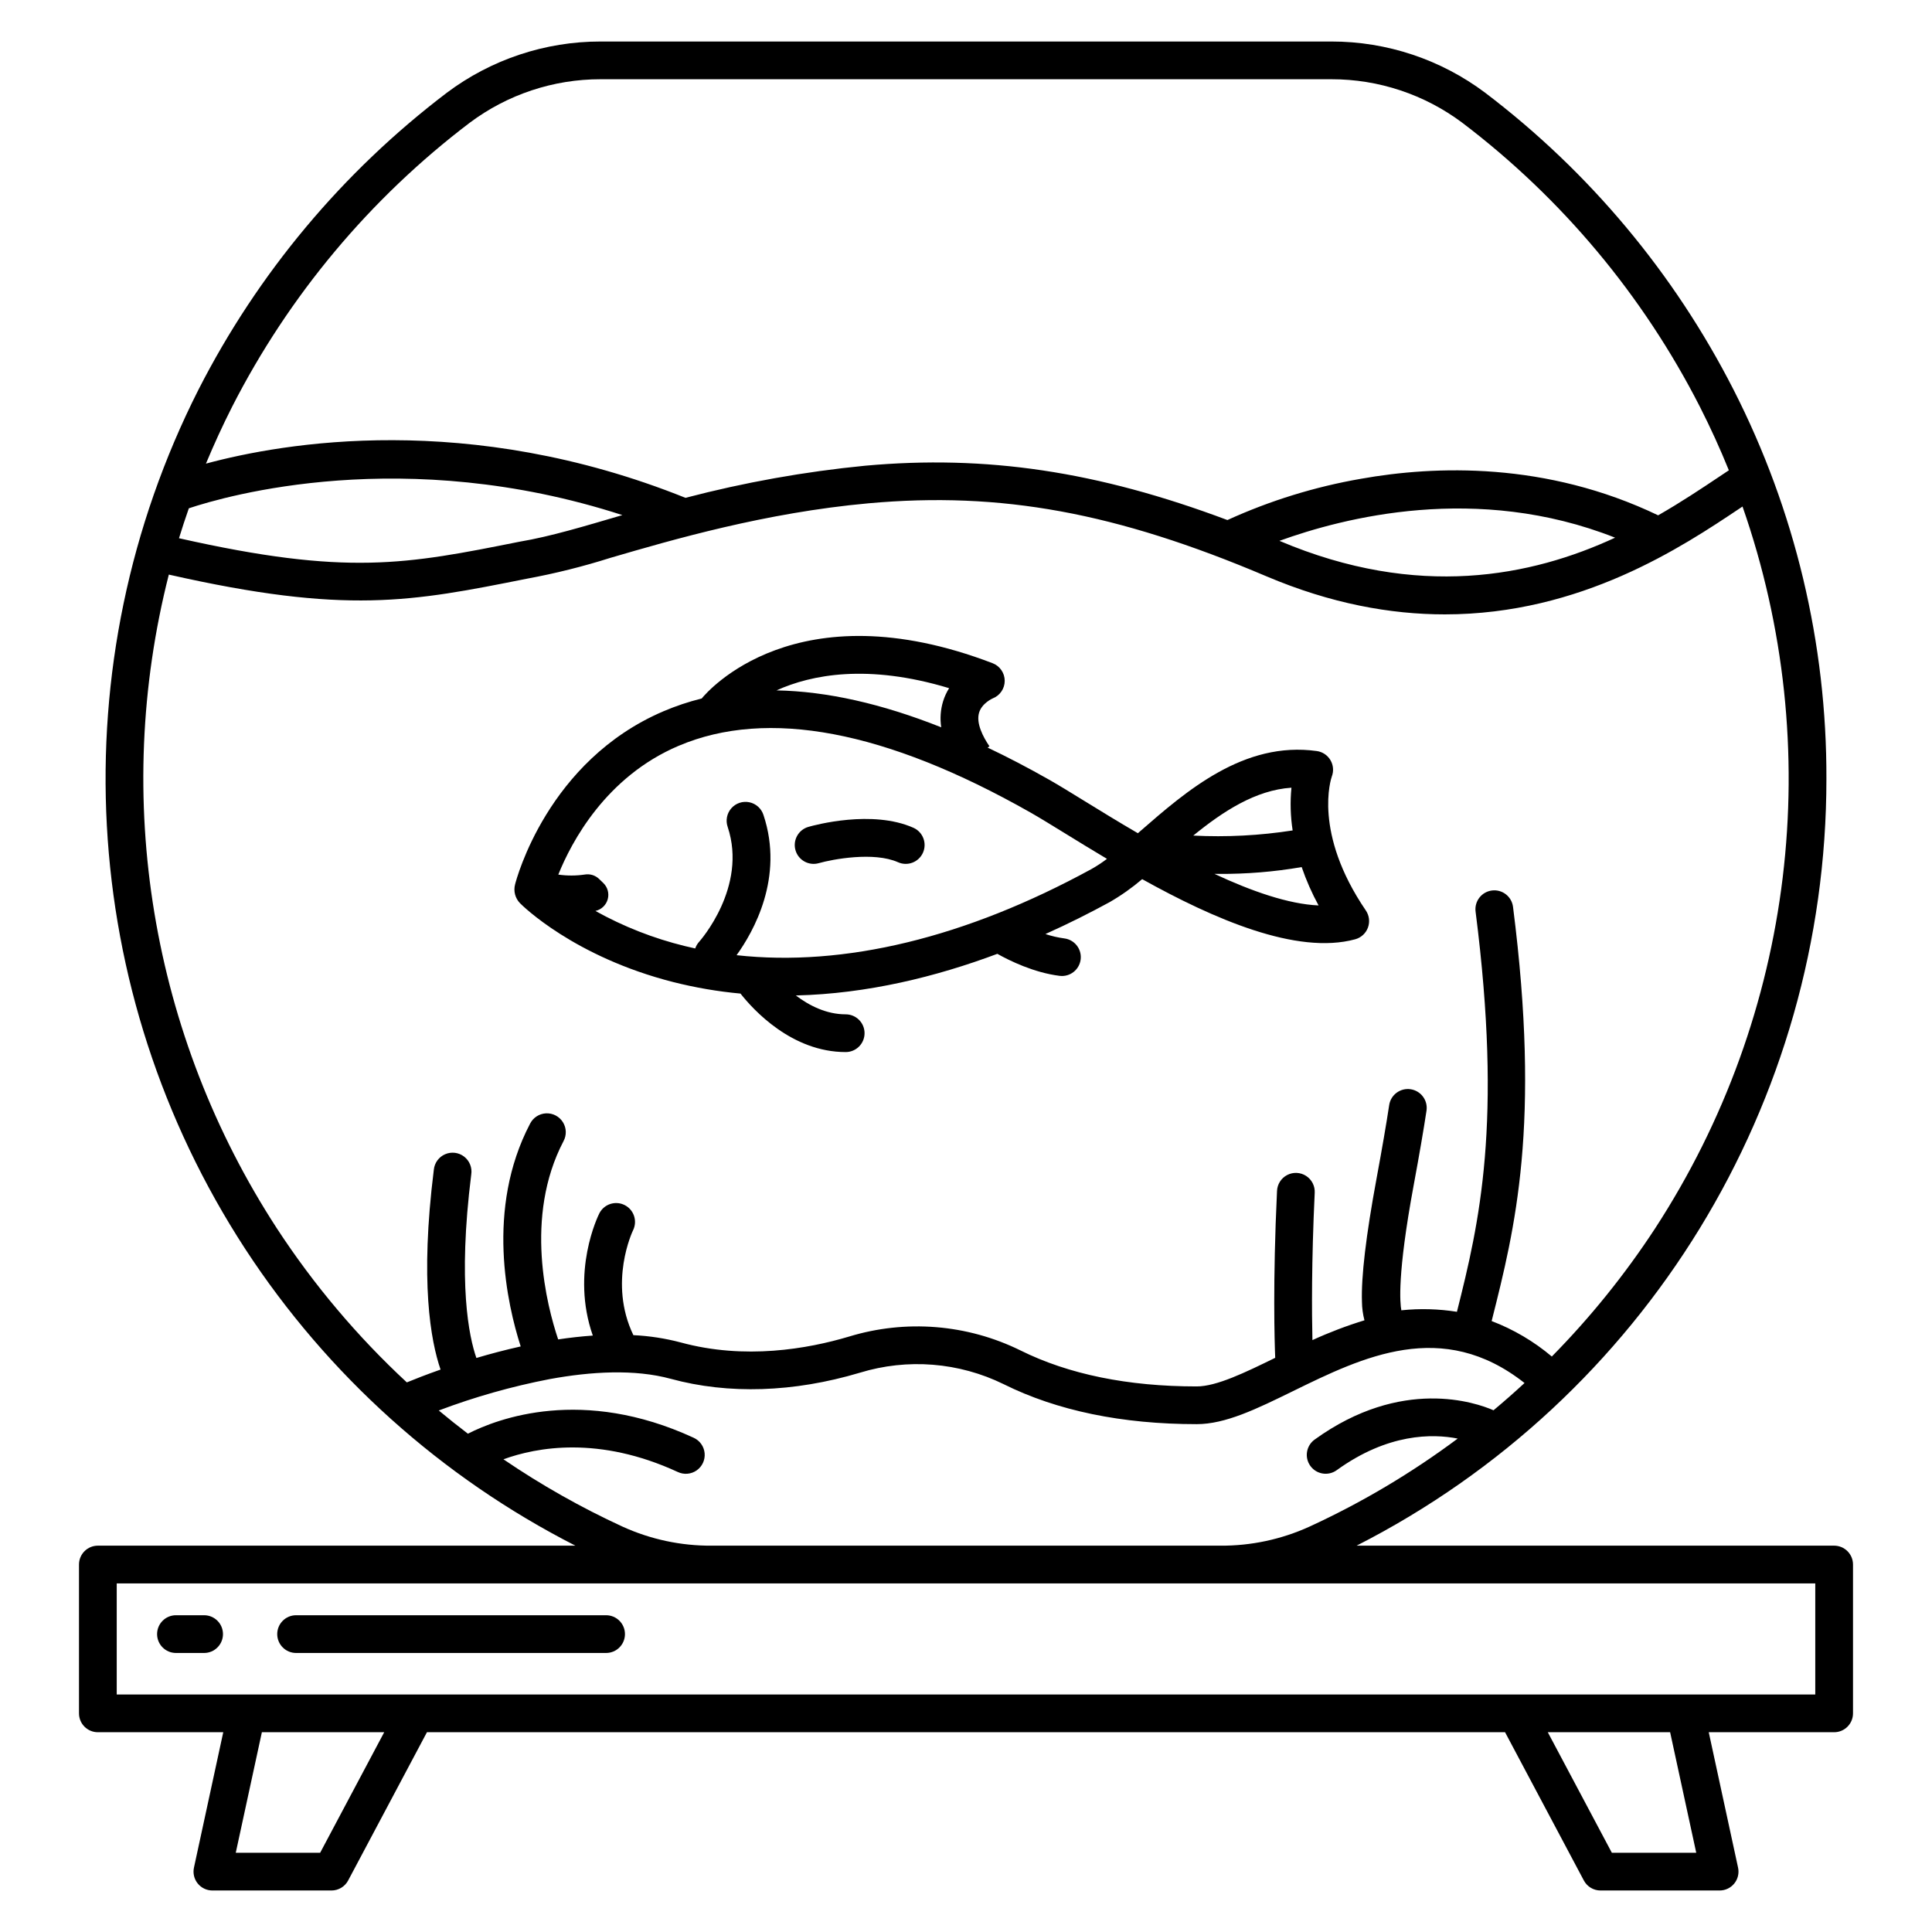
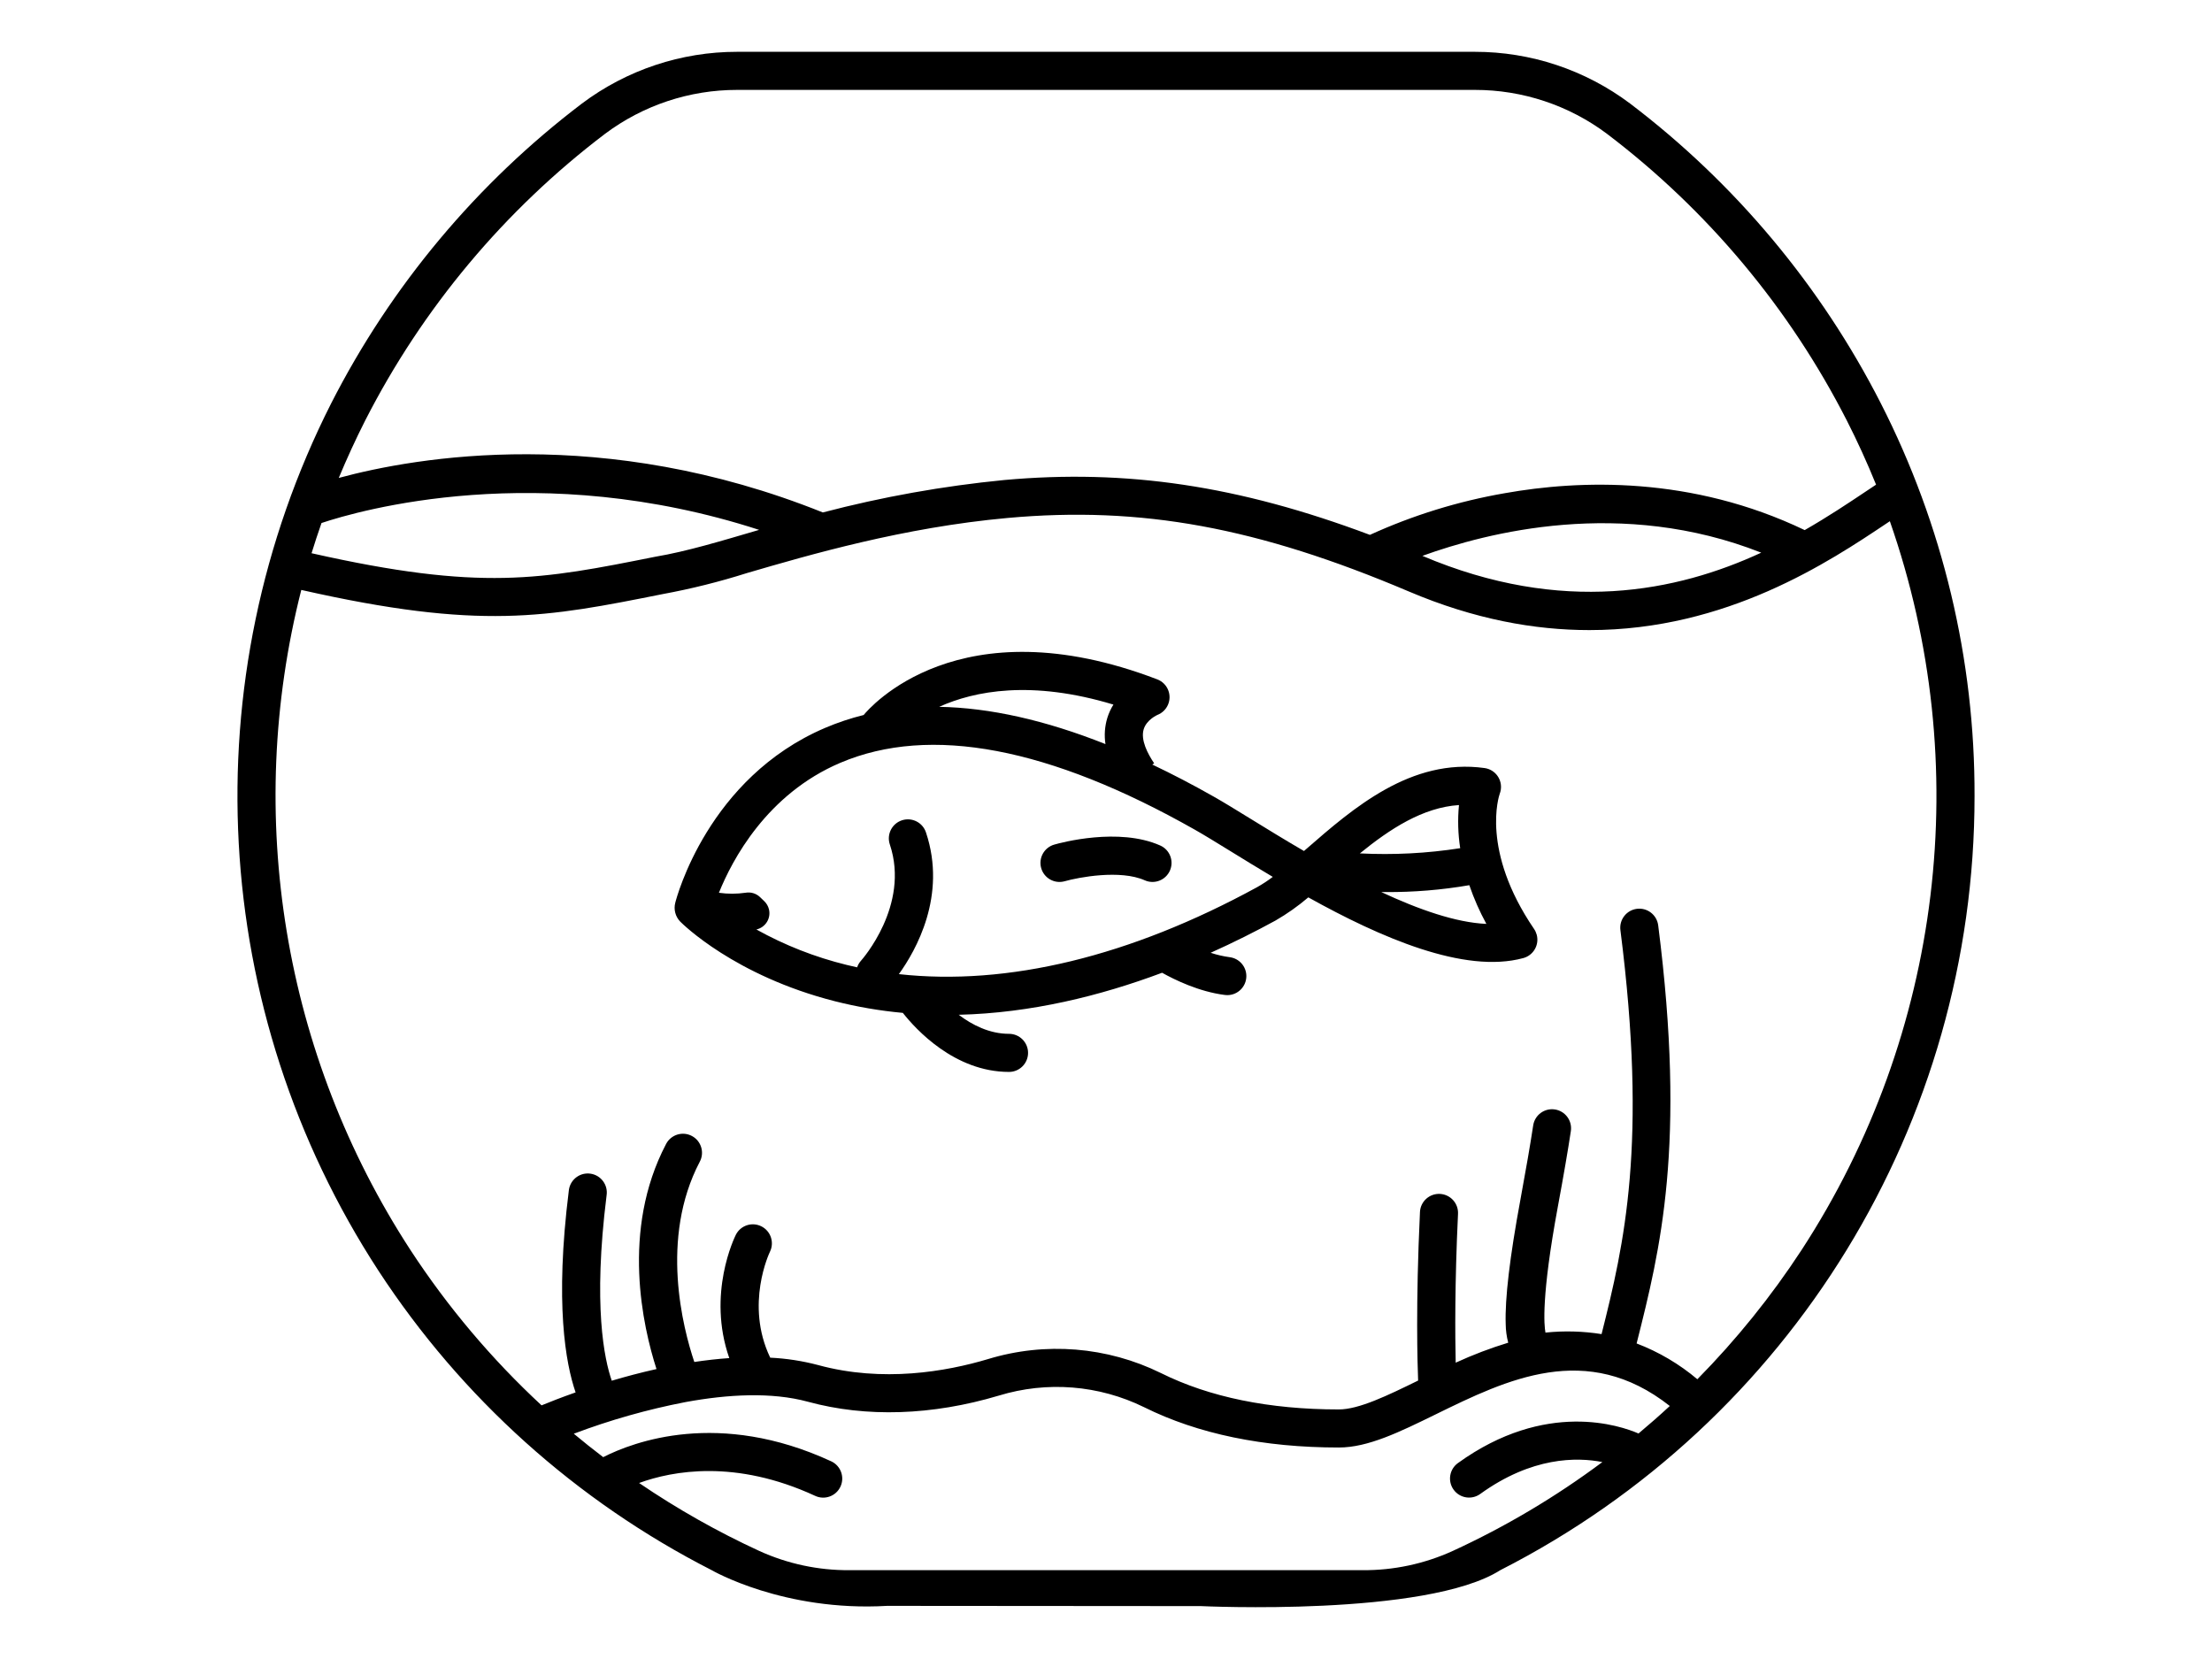
- <svg xmlns="http://www.w3.org/2000/svg" id="Layer_1" data-name="Layer 1" viewBox="0 0 512 512">
-   <path d="M386.1,347.633Z" />
-   <path d="M371.378,347.235l.028,0a.705.705,0,0,0-.041-.066Z" />
-   <path d="M216.989,228.746c3.664-1.037,14.578-3.1,21.008-.241a5,5,0,1,0,4.063-9.138c-10.9-4.844-26.114-.724-27.812-.239a5,5,0,0,0,2.741,9.618Z" />
-   <path d="M178.4,260.252a115.738,115.738,0,0,0,17.838,3.057c3.39,4.3,13.585,15.5,27.878,15.5a5,5,0,0,0,0-10c-5.137,0-9.684-2.332-13.211-5,18.957-.451,37.192-4.966,53.4-11.034,3.249,1.822,9.674,4.982,16.493,5.834a5.119,5.119,0,0,0,.626.039,5,5,0,0,0,.614-9.962,27.361,27.361,0,0,1-4.988-1.155c6.085-2.728,11.783-5.6,17-8.447a57.788,57.788,0,0,0,8.639-6.1c18.865,10.5,40.942,20.163,56.453,15.935a5,5,0,0,0,2.815-7.64c-14.063-20.628-9.2-34.965-9.007-35.517a5,5,0,0,0-3.984-6.728c-19.317-2.688-34.532,10.557-46.752,21.2q-.333.291-.664.578c-5.209-3.033-10-5.981-14.012-8.453-3.781-2.327-7.047-4.338-9.631-5.8q-8.277-4.693-16.181-8.444l.489-.332c-1.712-2.525-3.579-6.122-2.75-8.913.758-2.551,3.609-3.783,3.605-3.783a5,5,0,0,0-.022-9.33c-52.177-19.979-75.7,7.638-77.09,9.349a66.736,66.736,0,0,0-10.128,3.386c-30.724,13.123-38.993,44.558-39.33,45.889a5.22,5.22,0,0,0,1.292,4.958C138.354,239.917,152.062,253.554,178.4,260.252Zm166.559-30.466a66.3,66.3,0,0,0,4.477,10.165c-8.006-.348-17.788-3.789-27.583-8.359.356,0,.714,0,1.08,0A124.474,124.474,0,0,0,344.954,229.786Zm-2.716-21.037a45.354,45.354,0,0,0,.322,11.324,128.674,128.674,0,0,1-26.339,1.366C324.125,215.011,332.742,209.372,342.238,208.749Zm-90.716-26.377a14.783,14.783,0,0,0-1.593,3.463,15.5,15.5,0,0,0-.5,6.907q-23.706-9.42-43.655-9.781C215.062,178.771,229.979,175.862,251.522,182.372Zm-71.663,15.271c23.537-9.991,54.862-4.064,93.109,17.616,2.427,1.375,5.621,3.342,9.32,5.619,3.358,2.068,7.085,4.362,11.065,6.728a35.69,35.69,0,0,1-4.106,2.7c-33.339,18.219-65.536,25.982-94.052,22.829,4.461-6.186,12.653-20.582,7.13-37.151a5,5,0,1,0-9.486,3.162c5.321,15.965-7.4,30.253-7.564,30.437a4.985,4.985,0,0,0-1.04,1.769c-.926-.2-1.85-.415-2.768-.642a95.276,95.276,0,0,1-23.684-9.3l.071-.016a4.366,4.366,0,0,0,2.009-7.4l-1.114-1.073a4.384,4.384,0,0,0-3.785-1.157,24.5,24.5,0,0,1-7.013.014C151.419,223.176,160.527,205.85,179.859,197.643Z" />
-   <path d="M486.066,409.617H359.512a228,228,0,0,0,124.506-203.2A225.6,225.6,0,0,0,459.4,103.258a230.117,230.117,0,0,0-65.82-78.684A67.819,67.819,0,0,0,352.824,11H159.177a67.817,67.817,0,0,0-40.754,13.573A230.113,230.113,0,0,0,52.6,103.258,228.269,228.269,0,0,0,65,331a228.428,228.428,0,0,0,87.486,78.617H25.934a5,5,0,0,0-5,5v39.44a5,5,0,0,0,5,5H59.165L51.4,494.942A5,5,0,0,0,56.281,501H87.849a5,5,0,0,0,4.415-2.653l20.881-39.29h285.71l20.881,39.29A5,5,0,0,0,424.151,501h31.568a5,5,0,0,0,4.886-6.058l-7.77-35.885h33.231a5,5,0,0,0,5-5v-39.44A5,5,0,0,0,486.066,409.617ZM61.517,107.789a220.071,220.071,0,0,1,62.945-75.245A57.763,57.763,0,0,1,159.177,21H352.824A57.763,57.763,0,0,1,387.54,32.544a220.068,220.068,0,0,1,62.944,75.245q4.221,8.3,7.68,16.844c-.856.567-1.743,1.158-2.693,1.794-4.524,3.025-9.881,6.605-16.043,10.138-29.716-14.249-59.1-13.188-78.731-9.689a145.048,145.048,0,0,0-35.417,10.942c-34.532-12.964-63.942-17.3-96-14.4a305.16,305.16,0,0,0-47.619,8.514C124.029,108.8,75.008,117.341,54.578,122.866,56.7,117.781,59,112.75,61.517,107.789Zm277.544,35.539c-.137-.058-.069-.029,0,0,16.956-6.124,52.245-15.336,88.957-.839-22.047,10.212-52.2,16.442-88.944.845C339.138,143.36,339.188,143.381,339.061,143.328ZM50.046,134.706c9.864-3.294,57.116-16.924,114.89,1.8-9.982,2.924-18.943,5.653-27.263,7.055-30.051,6-45.7,9.115-90.237-.926C48.249,139.973,49.128,137.334,50.046,134.706ZM73.372,325.528A218.759,218.759,0,0,1,44.741,152.274c47.036,10.642,64.322,7.191,94.89,1.089a183.3,183.3,0,0,0,22.15-5.533c16.336-4.769,41.023-11.977,68.4-14.452,35.063-3.166,65.592,2.432,105.378,19.325,17.146,7.281,32.971,10.113,47.332,10.113,36.15,0,63-17.954,78.136-28.077l.758-.506a218.5,218.5,0,0,1-23.16,191.3,219.479,219.479,0,0,1-27.379,33.959,55.289,55.289,0,0,0-15.944-9.4c-.041.165-.083.33,0,0h0l.01-.042c.021-.081.031-.122.034-.132,6.166-24.456,13-51.778,5.62-109.6a5,5,0,1,0-9.92,1.267c7.159,56.081,1.006,82.455-4.945,106.055-.083.329-.042.164,0,0a56.586,56.586,0,0,0-14.7-.4c.04.071.069.136-.028,0-.051-.112-.039-.107-.013-.069-.328-1.762-1.124-9.3,3.266-33,1.51-8.151,2.657-14.819,3.411-19.819a5,5,0,1,0-9.889-1.49c-.737,4.889-1.866,11.446-3.354,19.488-2.793,15.078-4.091,26.062-3.861,32.645a20.1,20.1,0,0,0,.662,4.9,110.2,110.2,0,0,0-13.789,5.247c-.162-7-.266-20.713.605-39.017a5,5,0,1,0-9.988-.475c-1.149,24.116-.648,40.108-.481,44.186-8,3.915-15.533,7.582-20.818,7.582-18.24,0-33.949-3.21-46.689-9.541a61.956,61.956,0,0,0-45.449-3.667c-10.951,3.268-27.575,6.191-44.587,1.552a60.22,60.22,0,0,0-12.555-1.933c-.011-.023-.015-.047-.026-.07-6.651-13.917-.16-27.5-.038-27.749a5,5,0,0,0-8.936-4.487c-.34.674-7.651,15.544-1.743,32.417-3.075.212-6.149.563-9.181,1.018-2.984-8.877-9.115-32.429,1.411-52.527a5,5,0,1,0-8.857-4.64c-11.839,22.6-6.065,47.9-2.484,59.029-4.141.923-8.1,1.976-11.741,3.057-1.944-5.576-4.981-19.694-1.364-48.628A5,5,0,1,0,114.968,310c-3.7,29.565-.841,45.32,1.786,52.948-3.779,1.331-6.849,2.538-8.94,3.4A219.156,219.156,0,0,1,73.372,325.528Zm60.05,61.2c8.809-3.208,25.3-6.281,46.2,3.366a5,5,0,1,0,4.191-9.079C154.383,367.434,132,375.869,124,379.944q-3.928-2.991-7.721-6.151a178.968,178.968,0,0,1,29.3-8.3c.059-.011.117-.02.176-.033,10.854-1.983,22.392-2.681,32.023-.055,15.266,4.165,32.584,3.605,50.078-1.617a51.988,51.988,0,0,1,38.139,3.04c14.135,7.024,31.34,10.586,51.139,10.586,7.653,0,15.9-4.039,25.448-8.715,18.635-9.126,39.614-19.387,61.434-2.186q-4.017,3.716-8.217,7.224c-4.6-2.006-24.31-8.916-47.412,7.77a5,5,0,1,0,5.855,8.107c13.555-9.789,25.352-9.7,32.067-8.378a218.23,218.23,0,0,1-39.292,23.34,56.146,56.146,0,0,1-23.646,5.044H188.634a56.146,56.146,0,0,1-23.646-5.044A218.384,218.384,0,0,1,133.422,386.731ZM84.844,491H62.479L69.4,459.057H101.82Zm342.312,0L410.18,459.057H442.6L449.521,491Zm53.91-41.943H30.934v-29.44H481.066Z" />
-   <path d="M339.061,143.328l.014.006-.013-.006Z" />
-   <path d="M78.469,438.054h82.152a5,5,0,0,0,0-10H78.469a5,5,0,0,0,0,10Z" />
-   <path d="M46.632,438.054h7.459a5,5,0,1,0,0-10H46.632a5,5,0,0,0,0,10Z" />
+ <svg xmlns="http://www.w3.org/2000/svg" version="1.1" id="Layer_1" x="0px" y="0px" width="800px" height="600px" viewBox="0 0 800 600" enable-background="new 0 0 800 600" xml:space="preserve">
+   <g>
+     <path d="M400,482.487" />
+     <path d="M399.99,481.938h0.038c-0.018-0.031-0.035-0.061-0.057-0.091L399.99,481.938z" />
+     <path d="M385.075,318.707c5.047-1.429,20.083-4.271,28.941-0.332c3.476,1.545,7.547-0.02,9.093-3.496   c1.546-3.476-0.02-7.548-3.496-9.093c-15.016-6.673-35.975-0.998-38.314-0.33c-3.659,1.044-5.78,4.855-4.737,8.514   C377.604,317.629,381.416,319.749,385.075,318.707z" />
+     <path d="M301.946,362.11c8.069,2.044,16.285,3.451,24.574,4.211c4.67,5.924,18.715,21.354,38.405,21.354   c3.805,0,6.888-3.084,6.888-6.889c0-3.803-3.083-6.888-6.888-6.888c-7.076,0-13.34-3.212-18.199-6.888   c26.115-0.621,51.236-6.842,73.564-15.2c4.476,2.51,13.327,6.863,22.721,8.036c0.286,0.035,0.574,0.054,0.862,0.054   c3.804-0.001,6.887-3.086,6.886-6.889c0-3.477-2.591-6.406-6.039-6.834c-2.337-0.315-4.636-0.848-6.872-1.592   c8.383-3.759,16.232-7.714,23.419-11.636c4.216-2.432,8.199-5.245,11.901-8.403c25.989,14.465,56.402,27.775,77.77,21.952   c3.671-1.002,5.834-4.79,4.832-8.459c-0.201-0.736-0.523-1.436-0.954-2.066c-19.372-28.418-12.674-48.168-12.407-48.929   c1.352-3.557-0.437-7.534-3.993-8.885c-0.481-0.183-0.983-0.312-1.495-0.382c-26.611-3.704-47.571,14.543-64.406,29.206   c-0.307,0.266-0.61,0.532-0.915,0.795c-7.176-4.178-13.775-8.239-19.303-11.644c-5.209-3.207-9.708-5.977-13.269-7.99   c-7.601-4.311-15.032-8.188-22.291-11.633l0.674-0.458c-2.357-3.479-4.931-8.433-3.788-12.278c1.045-3.514,4.972-5.212,4.966-5.212   c3.547-1.377,5.305-5.368,3.927-8.915c-0.703-1.813-2.141-3.243-3.956-3.938c-71.88-27.523-104.286,10.522-106.201,12.879   c-4.768,1.18-9.434,2.739-13.952,4.665c-42.326,18.079-53.717,61.384-54.182,63.217c-0.642,2.432,0.033,5.021,1.78,6.831   C246.778,334.096,265.663,352.883,301.946,362.11z M531.399,320.14c1.66,4.832,3.724,9.516,6.167,14.003   c-11.028-0.479-24.504-5.22-37.997-11.516c0.49,0,0.982,0,1.487,0c10.166,0.071,20.317-0.761,30.336-2.487H531.399z    M527.658,291.159c-0.505,5.197-0.355,10.438,0.443,15.6c-11.999,1.868-24.157,2.499-36.285,1.882   c10.882-8.855,22.753-16.624,35.835-17.481H527.658z M402.687,254.822c-0.935,1.489-1.672,3.093-2.194,4.771   c-0.945,3.079-1.18,6.332-0.688,9.515c-21.772-8.651-41.819-13.142-60.14-13.474c12.788-5.772,33.338-9.78,63.016-0.812H402.687z    M303.963,275.859c32.424-13.763,75.578-5.598,128.268,24.269c3.343,1.894,7.743,4.603,12.839,7.74   c4.626,2.85,9.761,6.01,15.244,9.27c-1.798,1.368-3.689,2.61-5.658,3.719c-45.928,25.1-90.283,35.793-129.566,31.45   c6.146-8.521,17.431-28.354,9.822-51.18c-1.155-3.625-5.029-5.627-8.654-4.473c-3.625,1.155-5.626,5.029-4.472,8.655   c0.019,0.058,0.038,0.116,0.058,0.173c7.33,21.994-10.194,41.678-10.42,41.931c-0.642,0.704-1.129,1.534-1.433,2.437   c-1.275-0.275-2.548-0.571-3.813-0.884c-11.4-2.793-22.374-7.102-32.627-12.812l0.098-0.022c3.231-0.77,5.227-4.013,4.458-7.245   c-0.268-1.125-0.854-2.148-1.69-2.949l-1.534-1.479c-1.386-1.33-3.322-1.922-5.214-1.593c-3.203,0.469-6.457,0.475-9.662,0.018   c4.771-11.85,17.318-35.718,43.95-47.024H303.963z" />
+     <path d="M542.6,567.876c105.271-53.627,171.544-161.788,171.521-279.93c0.148-49.393-11.478-98.11-33.914-142.113   c-21.684-42.493-52.679-79.546-90.674-108.395c-16.195-12.152-35.898-18.716-56.146-18.7h-266.77   c-20.246-0.016-39.95,6.546-56.143,18.698c-37.998,28.85-68.995,65.902-90.679,108.397   c-50.704,100.135-44.194,219.703,17.083,313.741c30.031,46.002,71.583,83.341,120.521,108.303c0,0,25.995,15.109,63.47,12.903   l113.464,0.087C434.333,580.866,515.92,584.802,542.6,567.876z M132.079,152.076c20.737-40.637,50.378-76.071,86.714-103.659   c13.797-10.344,30.581-15.924,47.824-15.903h266.77c17.243-0.021,34.027,5.56,47.825,15.903   c36.336,27.588,65.977,63.021,86.713,103.659c3.877,7.623,7.403,15.357,10.58,23.204c-1.18,0.782-2.401,1.596-3.711,2.472   c-6.232,4.167-13.611,9.099-22.1,13.966c-40.938-19.629-81.417-18.168-108.462-13.348c-16.842,2.917-33.238,7.983-48.79,15.073   c-47.571-17.858-88.087-23.833-132.251-19.837c-22.143,2.167-44.079,6.09-65.601,11.729   c-79.394-31.866-146.926-20.101-175.071-12.489C125.443,165.841,128.612,158.91,132.079,152.076z M514.427,201.034   C514.238,200.955,514.331,200.995,514.427,201.034c23.358-8.436,71.974-21.127,122.549-1.155   c-30.373,14.067-71.911,22.65-122.53,1.164C514.533,201.078,514.603,201.107,514.427,201.034z M116.276,189.156   c13.589-4.538,78.684-23.315,158.274,2.479c-13.751,4.029-26.096,7.788-37.558,9.719c-41.398,8.266-62.957,12.557-124.312-1.275   C113.801,196.412,115.012,192.778,116.276,189.156z M148.411,452.034c-45.904-70.559-60.206-157.101-39.443-238.676   c64.797,14.66,88.611,9.906,130.721,1.5c10.32-1.903,20.512-4.45,30.514-7.622c22.505-6.57,56.514-16.5,94.229-19.91   c48.303-4.361,90.361,3.351,145.17,26.623c23.62,10.031,45.421,13.932,65.205,13.932c49.8,0,86.789-24.734,107.641-38.679   l1.044-0.698c30.768,88.045,18.984,185.378-31.905,263.537c-10.987,16.809-23.622,32.479-37.718,46.782   c-6.541-5.52-13.968-9.897-21.965-12.949c-0.056,0.228-0.113,0.455,0,0l0,0l0.014-0.058c0.03-0.112,0.044-0.168,0.047-0.183   c8.494-33.69,17.909-71.329,7.742-150.985c-0.481-3.773-3.932-6.441-7.705-5.96s-6.442,3.933-5.96,7.706l0,0   c9.862,77.257,1.386,113.591-6.813,146.103c-0.114,0.452-0.058,0.225,0,0c-6.697-1.064-13.505-1.249-20.251-0.552   c0.055,0.098,0.096,0.188-0.038,0c-0.071-0.154-0.054-0.147-0.019-0.095c-0.452-2.429-1.549-12.812,4.499-45.461   c2.081-11.229,3.661-20.415,4.699-27.304c0.567-3.762-2.022-7.271-5.785-7.839c-3.762-0.565-7.271,2.024-7.837,5.786l0,0   c-1.017,6.735-2.572,15.769-4.621,26.848c-3.848,20.771-5.636,35.902-5.318,44.972c0.023,2.279,0.33,4.547,0.911,6.751   c-6.486,1.981-12.832,4.396-18.996,7.228c-0.223-9.644-0.366-28.535,0.834-53.75c0.226-3.798-2.67-7.059-6.467-7.285   c-3.798-0.226-7.06,2.669-7.285,6.467c-0.004,0.055-0.006,0.109-0.007,0.164c-1.584,33.223-0.894,55.253-0.664,60.871   c-11.021,5.394-21.397,10.444-28.679,10.444c-25.127,0-46.769-4.422-64.319-13.144c-19.47-9.581-41.857-11.388-62.611-5.051   c-15.086,4.501-37.987,8.528-61.423,2.138c-5.655-1.495-11.453-2.389-17.296-2.664c-0.015-0.03-0.021-0.064-0.036-0.096   c-9.162-19.172-0.22-37.885-0.052-38.227c1.666-3.421,0.243-7.544-3.177-9.21c-3.361-1.637-7.416-0.294-9.134,3.027   c-0.469,0.929-10.54,21.414-2.401,44.659c-4.236,0.291-8.47,0.774-12.647,1.401c-4.111-12.229-12.557-44.675,1.944-72.361   c1.817-3.342,0.581-7.525-2.761-9.342c-3.342-1.817-7.524-0.581-9.341,2.761c-0.034,0.063-0.067,0.125-0.099,0.189   c-16.31,31.134-8.355,65.987-3.422,81.317c-5.705,1.272-11.159,2.724-16.175,4.213c-2.678-7.682-6.862-27.131-1.879-66.991   c0.591-3.758-1.976-7.283-5.734-7.874c-3.758-0.592-7.283,1.977-7.875,5.734c-0.022,0.139-0.04,0.278-0.053,0.42   c-5.097,40.729-1.158,62.434,2.46,72.94c-5.206,1.834-9.435,3.497-12.315,4.685C177.809,491.529,161.875,472.644,148.411,452.034z    M231.136,536.344c12.135-4.418,34.854-8.652,63.646,4.637c3.44,1.625,7.545,0.152,9.168-3.289c1.624-3.44,0.151-7.546-3.29-9.169   c-0.035-0.016-0.07-0.033-0.106-0.048c-40.543-18.71-71.378-7.09-82.399-1.477c-3.607-2.747-7.153-5.571-10.636-8.474   c13.105-4.951,26.609-8.776,40.364-11.434c0.081-0.016,0.161-0.028,0.242-0.045c14.953-2.732,30.848-3.694,44.115-0.076   c21.031,5.738,44.888,4.967,68.988-2.229c17.409-5.333,36.197-3.835,52.541,4.188c19.473,9.677,43.174,14.583,70.449,14.583   c10.543,0,21.904-5.563,35.058-12.006c25.672-12.572,54.572-26.707,84.632-3.011c-3.688,3.412-7.462,6.73-11.319,9.951   c-6.337-2.763-33.489-12.282-65.316,10.704c-3.083,2.228-3.777,6.534-1.551,9.617c2.228,3.085,6.533,3.778,9.617,1.551   c18.674-13.484,34.926-13.362,44.177-11.541c-16.868,12.583-35.011,23.36-54.13,32.153c-10.225,4.654-21.341,7.026-32.575,6.949   H307.197c-11.234,0.077-22.351-2.295-32.575-6.949c-15.152-6.975-29.697-15.198-43.486-24.583V536.344z" />
+     <path d="M399.99,201.034l0.02,0.009L399.99,201.034L399.99,201.034z" />
+   </g>
</svg>
